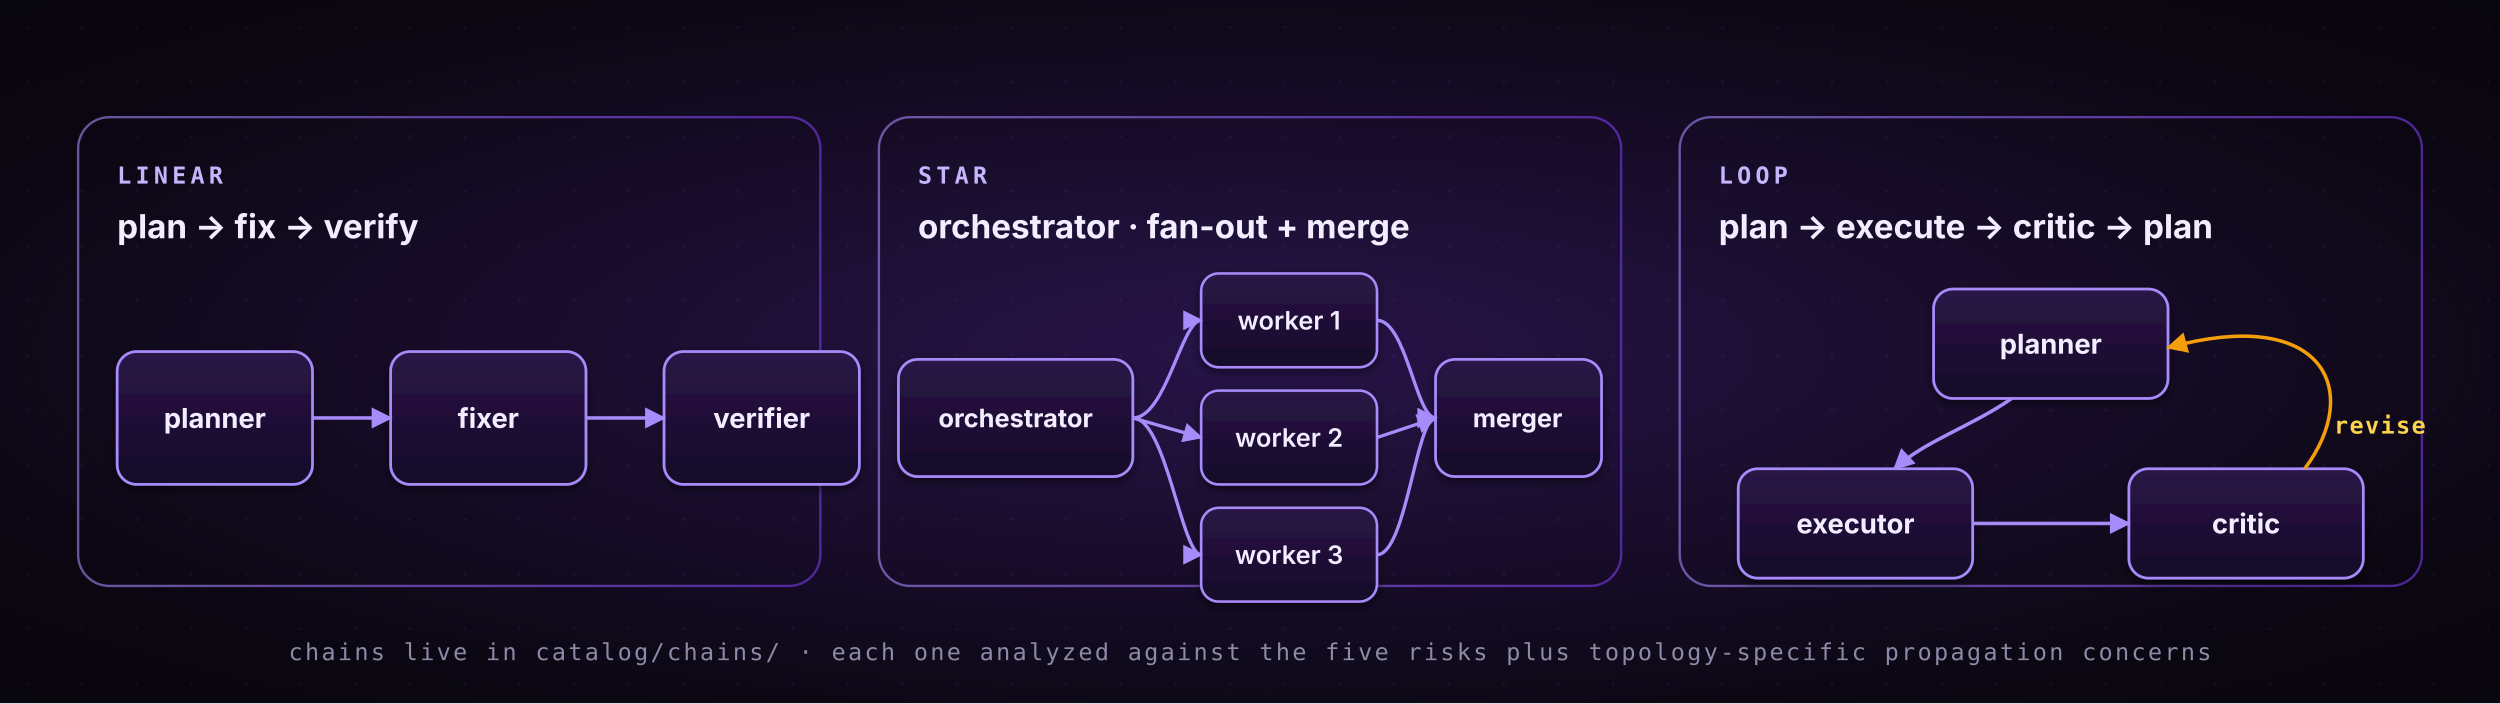
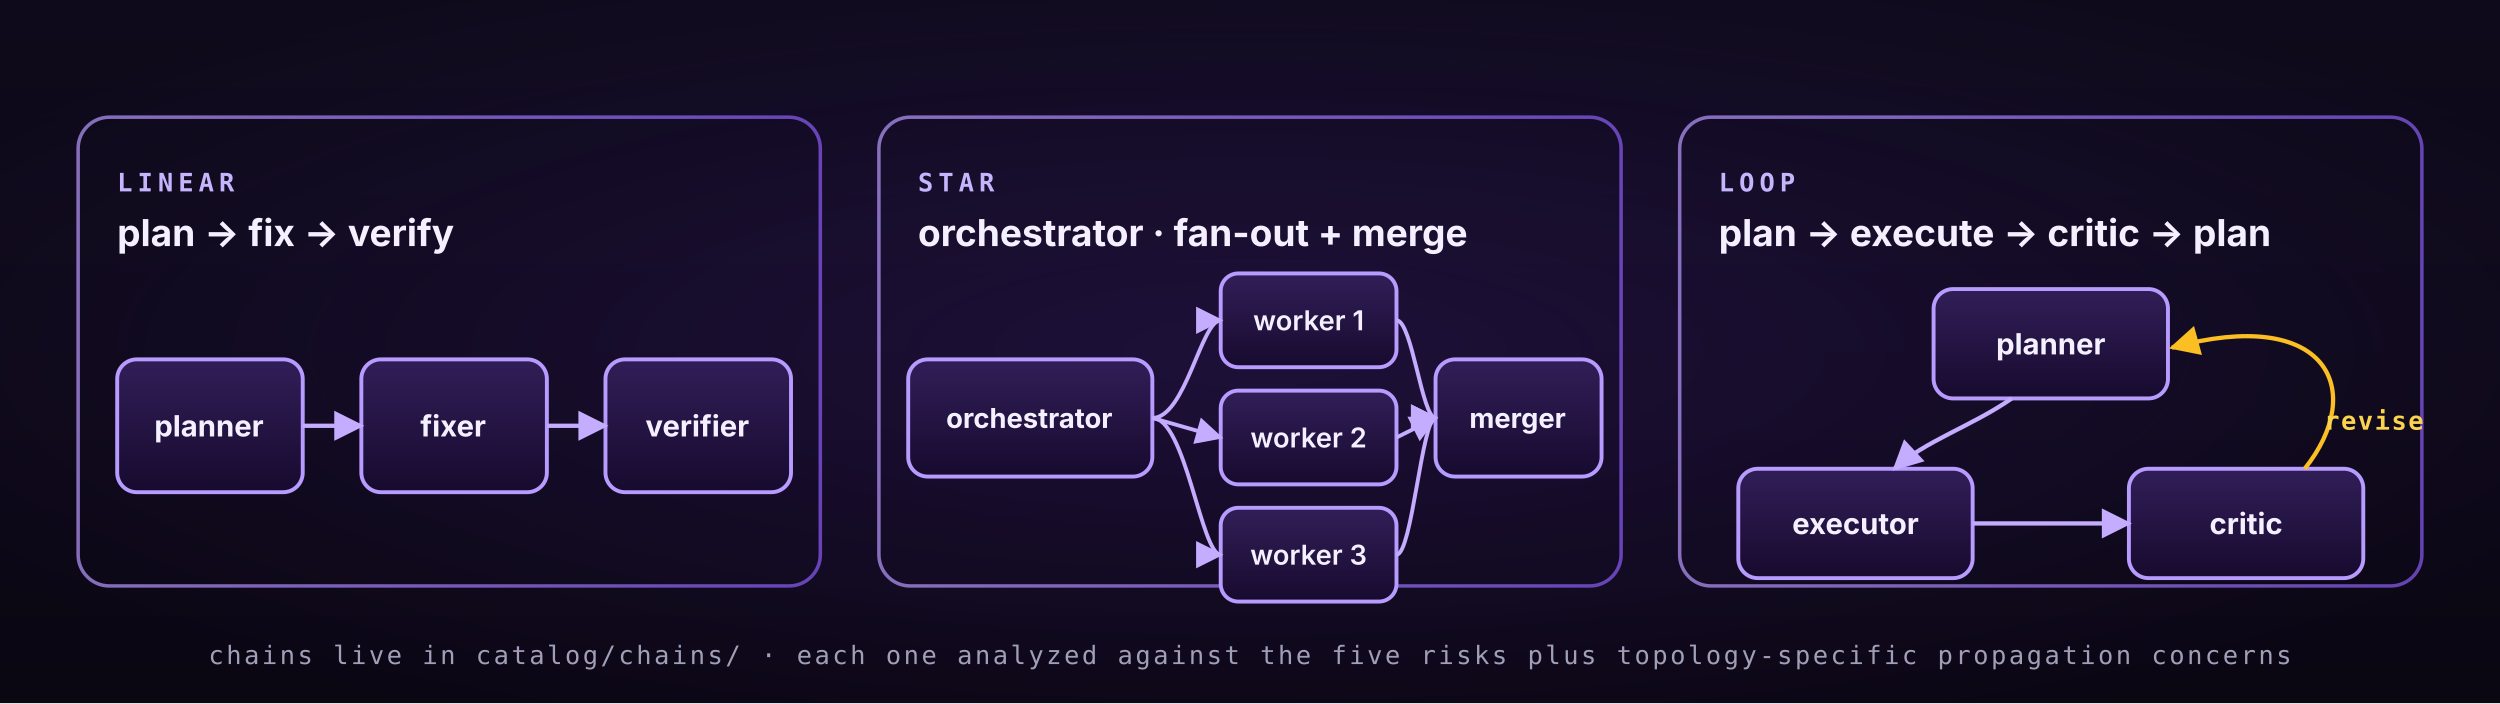
- <svg xmlns="http://www.w3.org/2000/svg" viewBox="0 0 1280 360" width="1280" height="360" role="img" aria-label="SMADP chain topologies — linear, star, loop">
+ <svg xmlns="http://www.w3.org/2000/svg" viewBox="0 0 1280 360" width="1280" height="360" role="img" aria-label="SMADP chain topologies — linear, star, loop" shape-rendering="geometricPrecision" text-rendering="geometricPrecision">
  <defs>
-     <pattern id="grid" x="0" y="0" width="28" height="28" patternUnits="userSpaceOnUse">
-       <circle cx="14" cy="14" r="0.8" fill="#1a0b2e" />
-     </pattern>
-     <radialGradient id="glow" cx="0.5" cy="0.5" r="0.55">
-       <stop offset="0" stop-color="#7C3AED" stop-opacity="0.25" />
+     <linearGradient id="bg" x1="0" y1="0" x2="0" y2="1">
+       <stop offset="0" stop-color="#0e0a1b" />
+       <stop offset="1" stop-color="#0a0612" />
+     </linearGradient>
+     <radialGradient id="glow" cx="0.5" cy="0.5" r="0.6">
+       <stop offset="0" stop-color="#7C3AED" stop-opacity="0.16" />
      <stop offset="1" stop-color="#7C3AED" stop-opacity="0" />
    </radialGradient>
-     <radialGradient id="vignette" cx="0.5" cy="0.5" r="0.85">
-       <stop offset="0.55" stop-color="#0b0712" stop-opacity="0" />
-       <stop offset="1" stop-color="#000000" stop-opacity="0.55" />
-     </radialGradient>
    <linearGradient id="agentFace" x1="0" y1="0" x2="0" y2="1">
-       <stop offset="0" stop-color="#2a1647" />
-       <stop offset="1" stop-color="#150828" />
+       <stop offset="0" stop-color="#311e58" />
+       <stop offset="1" stop-color="#170a2e" />
    </linearGradient>
-     <filter id="agentShadow" x="-10%" y="-10%" width="120%" height="120%">
-       <feGaussianBlur in="SourceAlpha" stdDeviation="2.5" />
-       <feOffset dx="0" dy="2" />
-       <feComponentTransfer>
-         <feFuncA type="linear" slope="0.5" />
-       </feComponentTransfer>
-       <feMerge>
-         <feMergeNode />
-         <feMergeNode in="SourceGraphic" />
-       </feMerge>
-     </filter>
-     <marker id="agentArrow" viewBox="0 0 10 10" refX="9" refY="5" markerWidth="6" markerHeight="6" orient="auto-start-reverse">
-       <path d="M 0 0 L 10 5 L 0 10 z" fill="#A78BFA" />
+     <linearGradient id="frameStroke" x1="0" y1="0" x2="1" y2="0">
+       <stop offset="0" stop-color="#B89BFF" />
+       <stop offset="1" stop-color="#8B5CF6" />
+     </linearGradient>
+     <marker id="agentArrow" viewBox="0 0 10 10" refX="9" refY="5" markerWidth="7" markerHeight="7" orient="auto-start-reverse">
+       <path d="M 0 0 L 10 5 L 0 10 z" fill="#C4ACFF" />
    </marker>
-     <marker id="reviseArrow" viewBox="0 0 10 10" refX="9" refY="5" markerWidth="6" markerHeight="6" orient="auto-start-reverse">
-       <path d="M 0 0 L 10 5 L 0 10 z" fill="#F59E0B" />
+     <marker id="reviseArrow" viewBox="0 0 10 10" refX="9" refY="5" markerWidth="7" markerHeight="7" orient="auto-start-reverse">
+       <path d="M 0 0 L 10 5 L 0 10 z" fill="#FBBF24" />
    </marker>
-     <linearGradient id="frameStroke" x1="0" y1="0" x2="1" y2="0">
-       <stop offset="0" stop-color="#A78BFA" />
-       <stop offset="1" stop-color="#7C3AED" />
-     </linearGradient>
  </defs>
-   <rect width="1280" height="360" fill="#0b0712" />
-   <rect width="1280" height="360" fill="url(#grid)" />
+   <rect width="1280" height="360" fill="url(#bg)" />
  <rect width="1280" height="360" fill="url(#glow)" />
-   <rect width="1280" height="360" fill="url(#vignette)" />
  <g>
-     <rect x="40" y="60" width="380" height="240" rx="16" fill="none" stroke="url(#frameStroke)" stroke-width="1.2" stroke-opacity="0.6" />
-     <text x="60" y="94" font-family="ui-monospace, SFMono-Regular, Menlo, monospace" font-size="12" font-weight="600" fill="#C4B5FD" letter-spacing="0.18em">LINEAR</text>
-     <text x="60" y="122" font-family="Inter, system-ui, -apple-system, Segoe UI, Roboto, sans-serif" font-size="17" font-weight="700" fill="#F3EEFF">plan → fix → verify</text>
-     <g filter="url(#agentShadow)">
-       <rect x="60" y="180" width="100" height="68" rx="10" fill="url(#agentFace)" stroke="#A78BFA" stroke-width="1.4" />
-       <text x="110" y="214" text-anchor="middle" dominant-baseline="central" font-family="Inter, system-ui, sans-serif" font-size="14" font-weight="700" fill="#F3EEFF">planner</text>
+     <rect x="40" y="60" width="380" height="240" rx="16" fill="none" stroke="url(#frameStroke)" stroke-width="1.8" stroke-opacity="0.7" />
+     <text x="60" y="98" font-family="ui-monospace, SFMono-Regular, Menlo, monospace" font-size="13" font-weight="700" fill="#C4B5FD" letter-spacing="0.20em">LINEAR</text>
+     <text x="60" y="126" font-family="Inter, system-ui, -apple-system, Segoe UI, Roboto, sans-serif" font-size="19" font-weight="700" fill="#F5F0FF">plan → fix → verify</text>
+     <g>
+       <rect x="60" y="184" width="95" height="68" rx="10" fill="url(#agentFace)" stroke="#B89BFF" stroke-width="2" />
+       <text x="107" y="218" text-anchor="middle" dominant-baseline="central" font-family="Inter, system-ui, sans-serif" font-size="15" font-weight="700" fill="#F5F0FF">planner</text>
    </g>
-     <g filter="url(#agentShadow)">
-       <rect x="200" y="180" width="100" height="68" rx="10" fill="url(#agentFace)" stroke="#A78BFA" stroke-width="1.4" />
-       <text x="250" y="214" text-anchor="middle" dominant-baseline="central" font-family="Inter, system-ui, sans-serif" font-size="14" font-weight="700" fill="#F3EEFF">fixer</text>
+     <g>
+       <rect x="185" y="184" width="95" height="68" rx="10" fill="url(#agentFace)" stroke="#B89BFF" stroke-width="2" />
+       <text x="232" y="218" text-anchor="middle" dominant-baseline="central" font-family="Inter, system-ui, sans-serif" font-size="15" font-weight="700" fill="#F5F0FF">fixer</text>
    </g>
-     <g filter="url(#agentShadow)">
-       <rect x="340" y="180" width="100" height="68" rx="10" fill="url(#agentFace)" stroke="#A78BFA" stroke-width="1.4" />
-       <text x="390" y="214" text-anchor="middle" dominant-baseline="central" font-family="Inter, system-ui, sans-serif" font-size="14" font-weight="700" fill="#F3EEFF">verifier</text>
+     <g>
+       <rect x="310" y="184" width="95" height="68" rx="10" fill="url(#agentFace)" stroke="#B89BFF" stroke-width="2" />
+       <text x="357" y="218" text-anchor="middle" dominant-baseline="central" font-family="Inter, system-ui, sans-serif" font-size="15" font-weight="700" fill="#F5F0FF">verifier</text>
    </g>
-     <path d="M 160 214 L 200 214" stroke="#A78BFA" stroke-width="1.8" fill="none" marker-end="url(#agentArrow)" />
-     <path d="M 300 214 L 340 214" stroke="#A78BFA" stroke-width="1.8" fill="none" marker-end="url(#agentArrow)" />
+     <path d="M 155 218 L 185 218" stroke="#C4ACFF" stroke-width="2.2" fill="none" marker-end="url(#agentArrow)" />
+     <path d="M 280 218 L 310 218" stroke="#C4ACFF" stroke-width="2.2" fill="none" marker-end="url(#agentArrow)" />
  </g>
  <g>
-     <rect x="450" y="60" width="380" height="240" rx="16" fill="none" stroke="url(#frameStroke)" stroke-width="1.2" stroke-opacity="0.6" />
-     <text x="470" y="94" font-family="ui-monospace, SFMono-Regular, Menlo, monospace" font-size="12" font-weight="600" fill="#C4B5FD" letter-spacing="0.18em">STAR</text>
-     <text x="470" y="122" font-family="Inter, system-ui, -apple-system, Segoe UI, Roboto, sans-serif" font-size="17" font-weight="700" fill="#F3EEFF">orchestrator · fan-out + merge</text>
-     <g filter="url(#agentShadow)">
-       <rect x="460" y="184" width="120" height="60" rx="10" fill="url(#agentFace)" stroke="#A78BFA" stroke-width="1.4" />
-       <text x="520" y="214" text-anchor="middle" dominant-baseline="central" font-family="Inter, system-ui, sans-serif" font-size="13" font-weight="700" fill="#F3EEFF">orchestrator</text>
+     <rect x="450" y="60" width="380" height="240" rx="16" fill="none" stroke="url(#frameStroke)" stroke-width="1.8" stroke-opacity="0.7" />
+     <text x="470" y="98" font-family="ui-monospace, SFMono-Regular, Menlo, monospace" font-size="13" font-weight="700" fill="#C4B5FD" letter-spacing="0.20em">STAR</text>
+     <text x="470" y="126" font-family="Inter, system-ui, -apple-system, Segoe UI, Roboto, sans-serif" font-size="19" font-weight="700" fill="#F5F0FF">orchestrator · fan-out + merge</text>
+     <g>
+       <rect x="465" y="184" width="125" height="60" rx="10" fill="url(#agentFace)" stroke="#B89BFF" stroke-width="2" />
+       <text x="527" y="214" text-anchor="middle" dominant-baseline="central" font-family="Inter, system-ui, sans-serif" font-size="14" font-weight="700" fill="#F5F0FF">orchestrator</text>
    </g>
-     <g filter="url(#agentShadow)">
-       <rect x="615" y="140" width="90" height="48" rx="9" fill="url(#agentFace)" stroke="#A78BFA" stroke-width="1.3" />
-       <text x="660" y="164" text-anchor="middle" dominant-baseline="central" font-family="Inter, system-ui, sans-serif" font-size="13" font-weight="600" fill="#F3EEFF">worker 1</text>
+     <g>
+       <rect x="625" y="140" width="90" height="48" rx="9" fill="url(#agentFace)" stroke="#B89BFF" stroke-width="2" />
+       <text x="670" y="164" text-anchor="middle" dominant-baseline="central" font-family="Inter, system-ui, sans-serif" font-size="14" font-weight="600" fill="#F5F0FF">worker 1</text>
    </g>
-     <g filter="url(#agentShadow)">
-       <rect x="615" y="200" width="90" height="48" rx="9" fill="url(#agentFace)" stroke="#A78BFA" stroke-width="1.3" />
-       <text x="660" y="224" text-anchor="middle" dominant-baseline="central" font-family="Inter, system-ui, sans-serif" font-size="13" font-weight="600" fill="#F3EEFF">worker 2</text>
+     <g>
+       <rect x="625" y="200" width="90" height="48" rx="9" fill="url(#agentFace)" stroke="#B89BFF" stroke-width="2" />
+       <text x="670" y="224" text-anchor="middle" dominant-baseline="central" font-family="Inter, system-ui, sans-serif" font-size="14" font-weight="600" fill="#F5F0FF">worker 2</text>
    </g>
-     <g filter="url(#agentShadow)">
-       <rect x="615" y="260" width="90" height="48" rx="9" fill="url(#agentFace)" stroke="#A78BFA" stroke-width="1.3" />
-       <text x="660" y="284" text-anchor="middle" dominant-baseline="central" font-family="Inter, system-ui, sans-serif" font-size="13" font-weight="600" fill="#F3EEFF">worker 3</text>
+     <g>
+       <rect x="625" y="260" width="90" height="48" rx="9" fill="url(#agentFace)" stroke="#B89BFF" stroke-width="2" />
+       <text x="670" y="284" text-anchor="middle" dominant-baseline="central" font-family="Inter, system-ui, sans-serif" font-size="14" font-weight="600" fill="#F5F0FF">worker 3</text>
    </g>
-     <g filter="url(#agentShadow)">
-       <rect x="735" y="184" width="85" height="60" rx="10" fill="url(#agentFace)" stroke="#A78BFA" stroke-width="1.4" />
-       <text x="777" y="214" text-anchor="middle" dominant-baseline="central" font-family="Inter, system-ui, sans-serif" font-size="13" font-weight="700" fill="#F3EEFF">merger</text>
+     <g>
+       <rect x="735" y="184" width="85" height="60" rx="10" fill="url(#agentFace)" stroke="#B89BFF" stroke-width="2" />
+       <text x="777" y="214" text-anchor="middle" dominant-baseline="central" font-family="Inter, system-ui, sans-serif" font-size="14" font-weight="700" fill="#F5F0FF">merger</text>
    </g>
-     <path d="M 580 214 C 597 214, 605 164, 615 164" stroke="#A78BFA" stroke-width="1.7" fill="none" marker-end="url(#agentArrow)" />
-     <path d="M 580 214 L 615 224" stroke="#A78BFA" stroke-width="1.7" fill="none" marker-end="url(#agentArrow)" />
-     <path d="M 580 214 C 597 214, 605 284, 615 284" stroke="#A78BFA" stroke-width="1.7" fill="none" marker-end="url(#agentArrow)" />
-     <path d="M 705 164 C 720 164, 725 214, 735 214" stroke="#A78BFA" stroke-width="1.7" fill="none" marker-end="url(#agentArrow)" />
-     <path d="M 705 224 L 735 214" stroke="#A78BFA" stroke-width="1.7" fill="none" marker-end="url(#agentArrow)" />
-     <path d="M 705 284 C 720 284, 725 214, 735 214" stroke="#A78BFA" stroke-width="1.7" fill="none" marker-end="url(#agentArrow)" />
+     <path d="M 590 214 C 607 214, 615 164, 625 164" stroke="#C4ACFF" stroke-width="2" fill="none" marker-end="url(#agentArrow)" />
+     <path d="M 590 214 L 625 224" stroke="#C4ACFF" stroke-width="2" fill="none" marker-end="url(#agentArrow)" />
+     <path d="M 590 214 C 607 214, 615 284, 625 284" stroke="#C4ACFF" stroke-width="2" fill="none" marker-end="url(#agentArrow)" />
+     <path d="M 715 164 C 723 164, 728 214, 735 214" stroke="#C4ACFF" stroke-width="2" fill="none" marker-end="url(#agentArrow)" />
+     <path d="M 715 224 L 735 214" stroke="#C4ACFF" stroke-width="2" fill="none" marker-end="url(#agentArrow)" />
+     <path d="M 715 284 C 723 284, 728 214, 735 214" stroke="#C4ACFF" stroke-width="2" fill="none" marker-end="url(#agentArrow)" />
  </g>
  <g>
-     <rect x="860" y="60" width="380" height="240" rx="16" fill="none" stroke="url(#frameStroke)" stroke-width="1.2" stroke-opacity="0.6" />
-     <text x="880" y="94" font-family="ui-monospace, SFMono-Regular, Menlo, monospace" font-size="12" font-weight="600" fill="#C4B5FD" letter-spacing="0.18em">LOOP</text>
-     <text x="880" y="122" font-family="Inter, system-ui, -apple-system, Segoe UI, Roboto, sans-serif" font-size="17" font-weight="700" fill="#F3EEFF">plan → execute → critic → plan</text>
-     <g filter="url(#agentShadow)">
-       <rect x="990" y="148" width="120" height="56" rx="10" fill="url(#agentFace)" stroke="#A78BFA" stroke-width="1.4" />
-       <text x="1050" y="176" text-anchor="middle" dominant-baseline="central" font-family="Inter, system-ui, sans-serif" font-size="14" font-weight="700" fill="#F3EEFF">planner</text>
+     <rect x="860" y="60" width="380" height="240" rx="16" fill="none" stroke="url(#frameStroke)" stroke-width="1.8" stroke-opacity="0.7" />
+     <text x="880" y="98" font-family="ui-monospace, SFMono-Regular, Menlo, monospace" font-size="13" font-weight="700" fill="#C4B5FD" letter-spacing="0.20em">LOOP</text>
+     <text x="880" y="126" font-family="Inter, system-ui, -apple-system, Segoe UI, Roboto, sans-serif" font-size="19" font-weight="700" fill="#F5F0FF">plan → execute → critic → plan</text>
+     <g>
+       <rect x="990" y="148" width="120" height="56" rx="10" fill="url(#agentFace)" stroke="#B89BFF" stroke-width="2" />
+       <text x="1050" y="176" text-anchor="middle" dominant-baseline="central" font-family="Inter, system-ui, sans-serif" font-size="15" font-weight="700" fill="#F5F0FF">planner</text>
    </g>
-     <g filter="url(#agentShadow)">
-       <rect x="890" y="240" width="120" height="56" rx="10" fill="url(#agentFace)" stroke="#A78BFA" stroke-width="1.4" />
-       <text x="950" y="268" text-anchor="middle" dominant-baseline="central" font-family="Inter, system-ui, sans-serif" font-size="14" font-weight="700" fill="#F3EEFF">executor</text>
+     <g>
+       <rect x="890" y="240" width="120" height="56" rx="10" fill="url(#agentFace)" stroke="#B89BFF" stroke-width="2" />
+       <text x="950" y="268" text-anchor="middle" dominant-baseline="central" font-family="Inter, system-ui, sans-serif" font-size="15" font-weight="700" fill="#F5F0FF">executor</text>
    </g>
-     <g filter="url(#agentShadow)">
-       <rect x="1090" y="240" width="120" height="56" rx="10" fill="url(#agentFace)" stroke="#A78BFA" stroke-width="1.4" />
-       <text x="1150" y="268" text-anchor="middle" dominant-baseline="central" font-family="Inter, system-ui, sans-serif" font-size="14" font-weight="700" fill="#F3EEFF">critic</text>
+     <g>
+       <rect x="1090" y="240" width="120" height="56" rx="10" fill="url(#agentFace)" stroke="#B89BFF" stroke-width="2" />
+       <text x="1150" y="268" text-anchor="middle" dominant-baseline="central" font-family="Inter, system-ui, sans-serif" font-size="15" font-weight="700" fill="#F5F0FF">critic</text>
    </g>
-     <path d="M 1030 204 C 1010 218, 985 226, 970 240" stroke="#A78BFA" stroke-width="1.8" fill="none" marker-end="url(#agentArrow)" />
-     <path d="M 1010 268 L 1090 268" stroke="#A78BFA" stroke-width="1.8" fill="none" marker-end="url(#agentArrow)" />
-     <path d="M 1180 240 C 1210 200, 1190 156, 1110 178" stroke="#F59E0B" stroke-width="1.8" fill="none" marker-end="url(#reviseArrow)" />
-     <text x="1195" y="222" font-family="ui-monospace, SFMono-Regular, Menlo, monospace" font-size="12" font-weight="700" fill="#FCD34D" letter-spacing="0.06em">revise</text>
+     <path d="M 1030 204 C 1010 218, 985 226, 970 240" stroke="#C4ACFF" stroke-width="2.2" fill="none" marker-end="url(#agentArrow)" />
+     <path d="M 1010 268 L 1090 268" stroke="#C4ACFF" stroke-width="2.2" fill="none" marker-end="url(#agentArrow)" />
+     <path d="M 1180 240 C 1212 200, 1192 156, 1112 178" stroke="#FBBF24" stroke-width="2.2" fill="none" marker-end="url(#reviseArrow)" />
+     <text x="1190" y="220" font-family="ui-monospace, SFMono-Regular, Menlo, monospace" font-size="13" font-weight="700" fill="#FCD34D" letter-spacing="0.06em">revise</text>
  </g>
-   <text x="640" y="338" text-anchor="middle" font-family="ui-monospace, SFMono-Regular, Menlo, monospace" font-size="12" fill="#8b8aa7" letter-spacing="0.10em">
+   <text x="640" y="340" text-anchor="middle" font-family="ui-monospace, SFMono-Regular, Menlo, monospace" font-size="13" fill="#a09fb8" letter-spacing="0.10em">
    chains live in catalog/chains/ · each one analyzed against the five risks plus topology-specific propagation concerns
  </text>
</svg>
